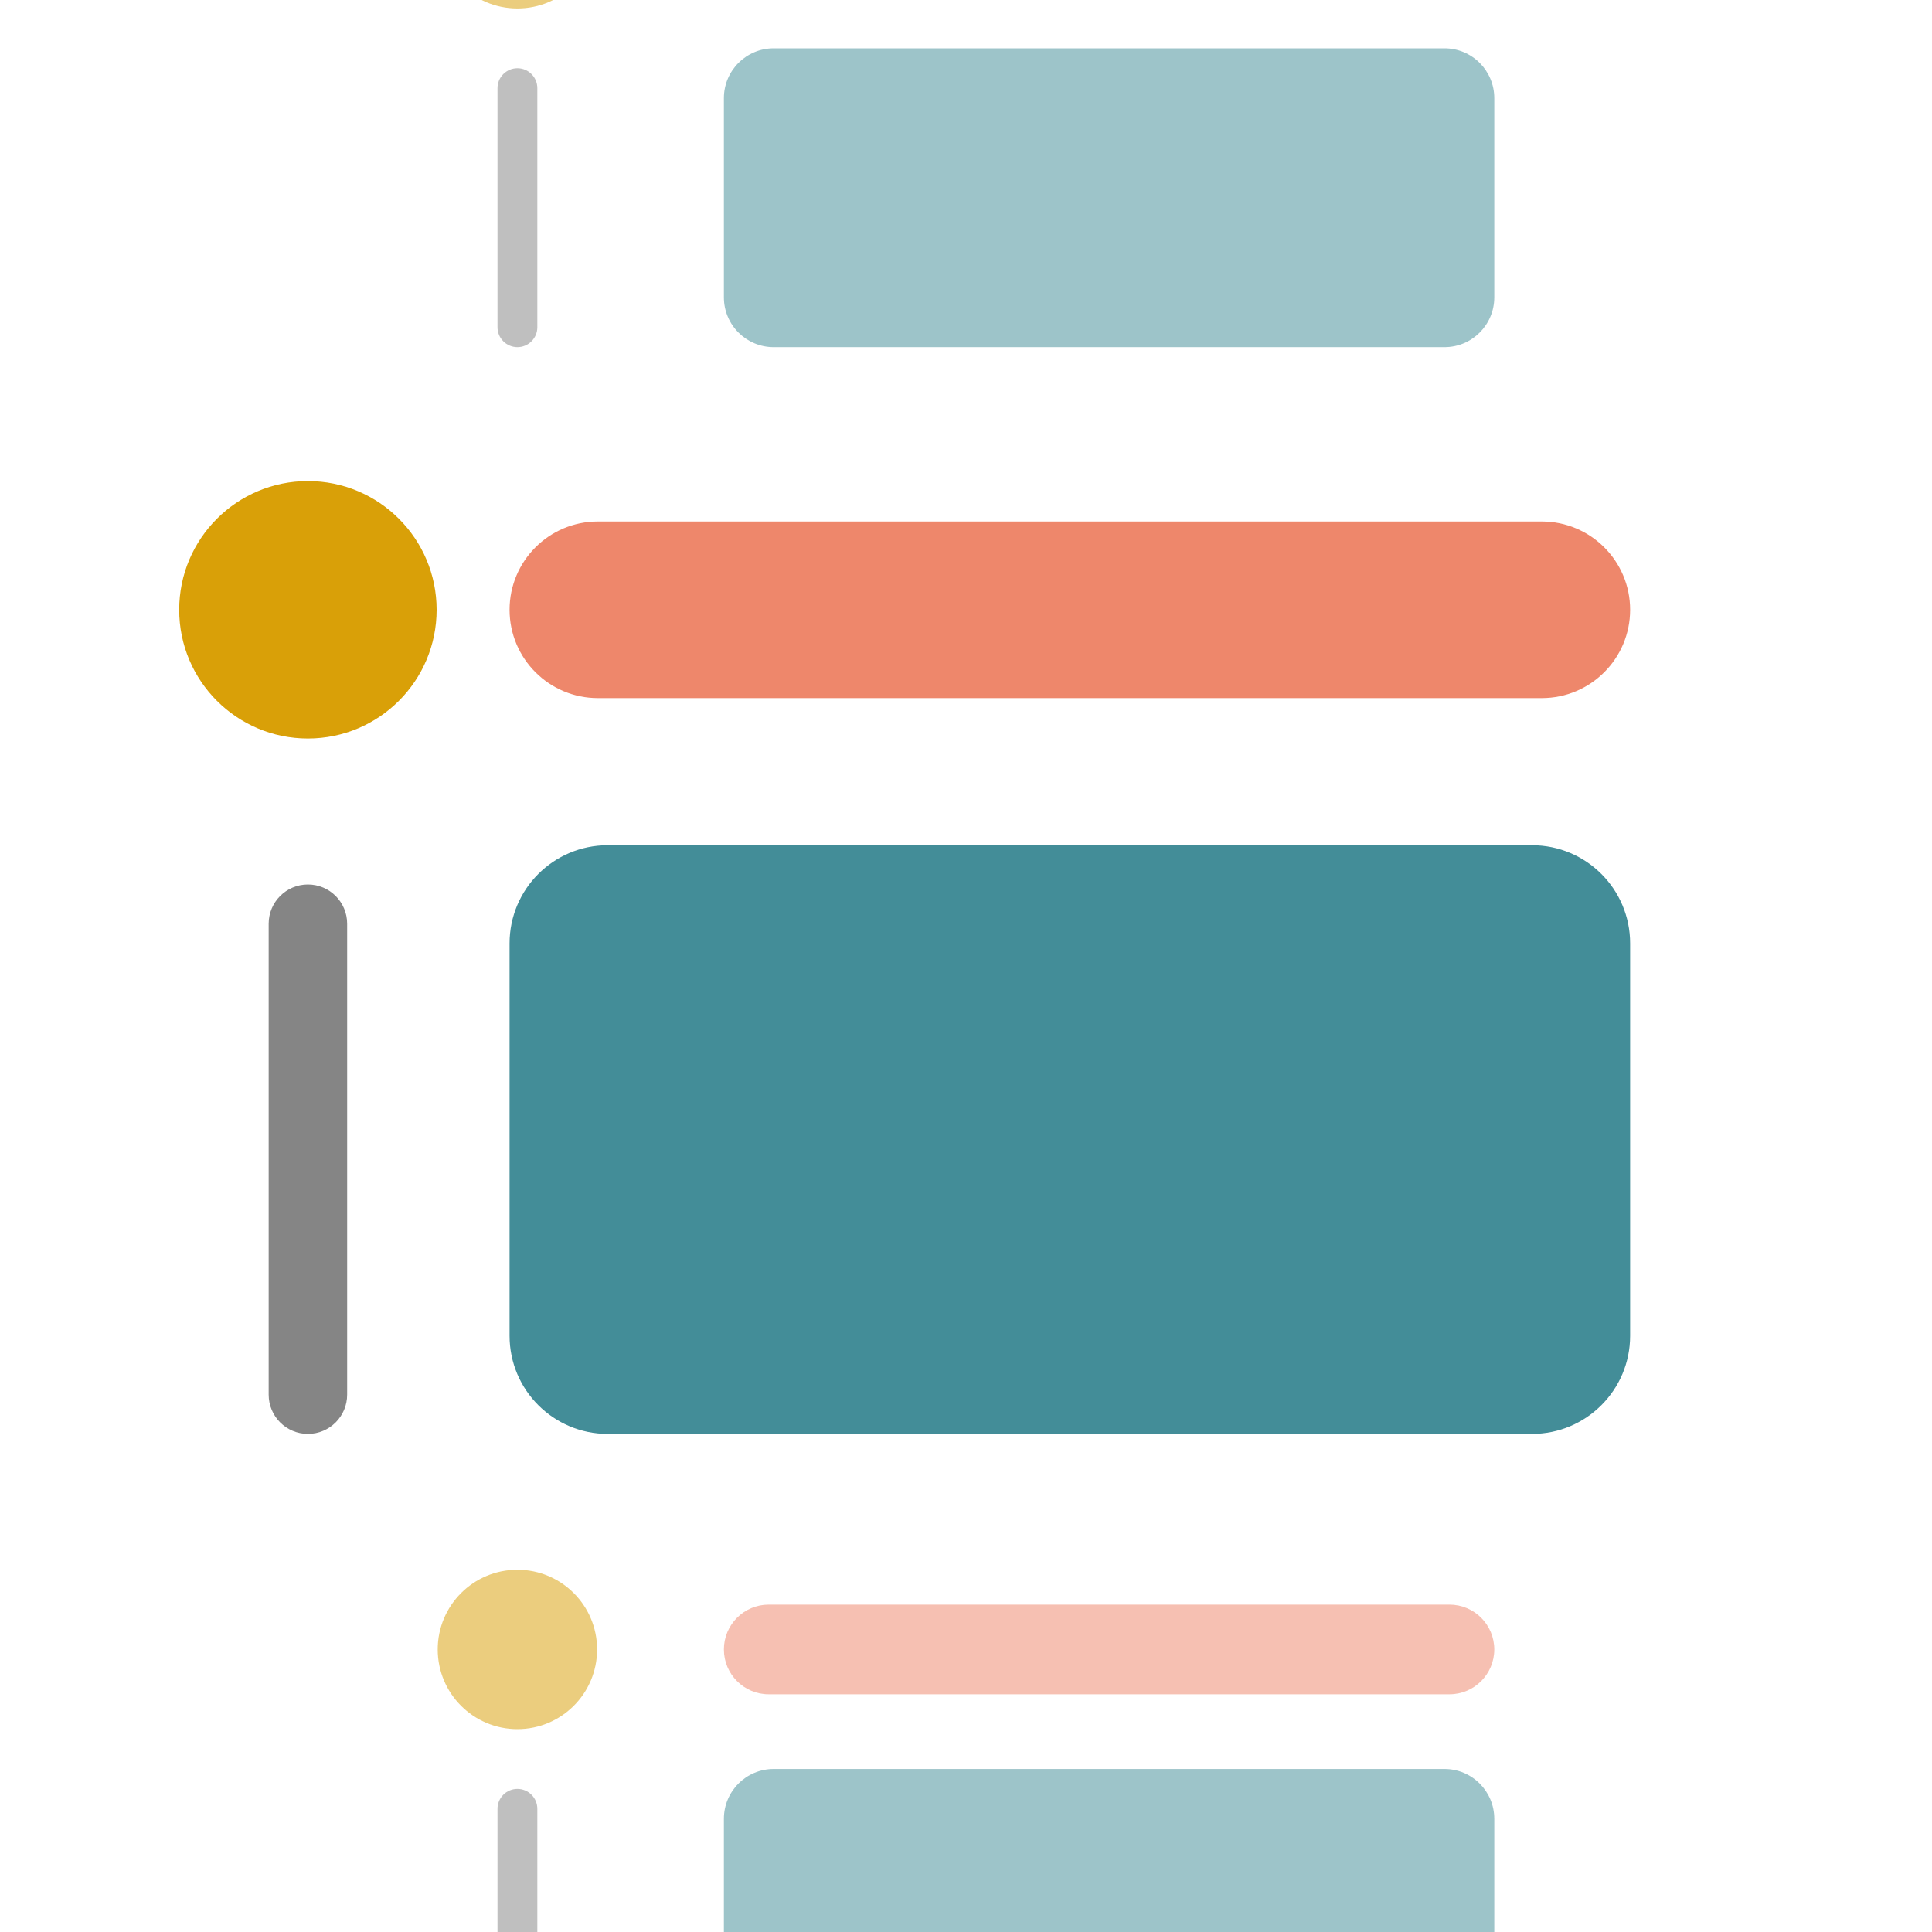
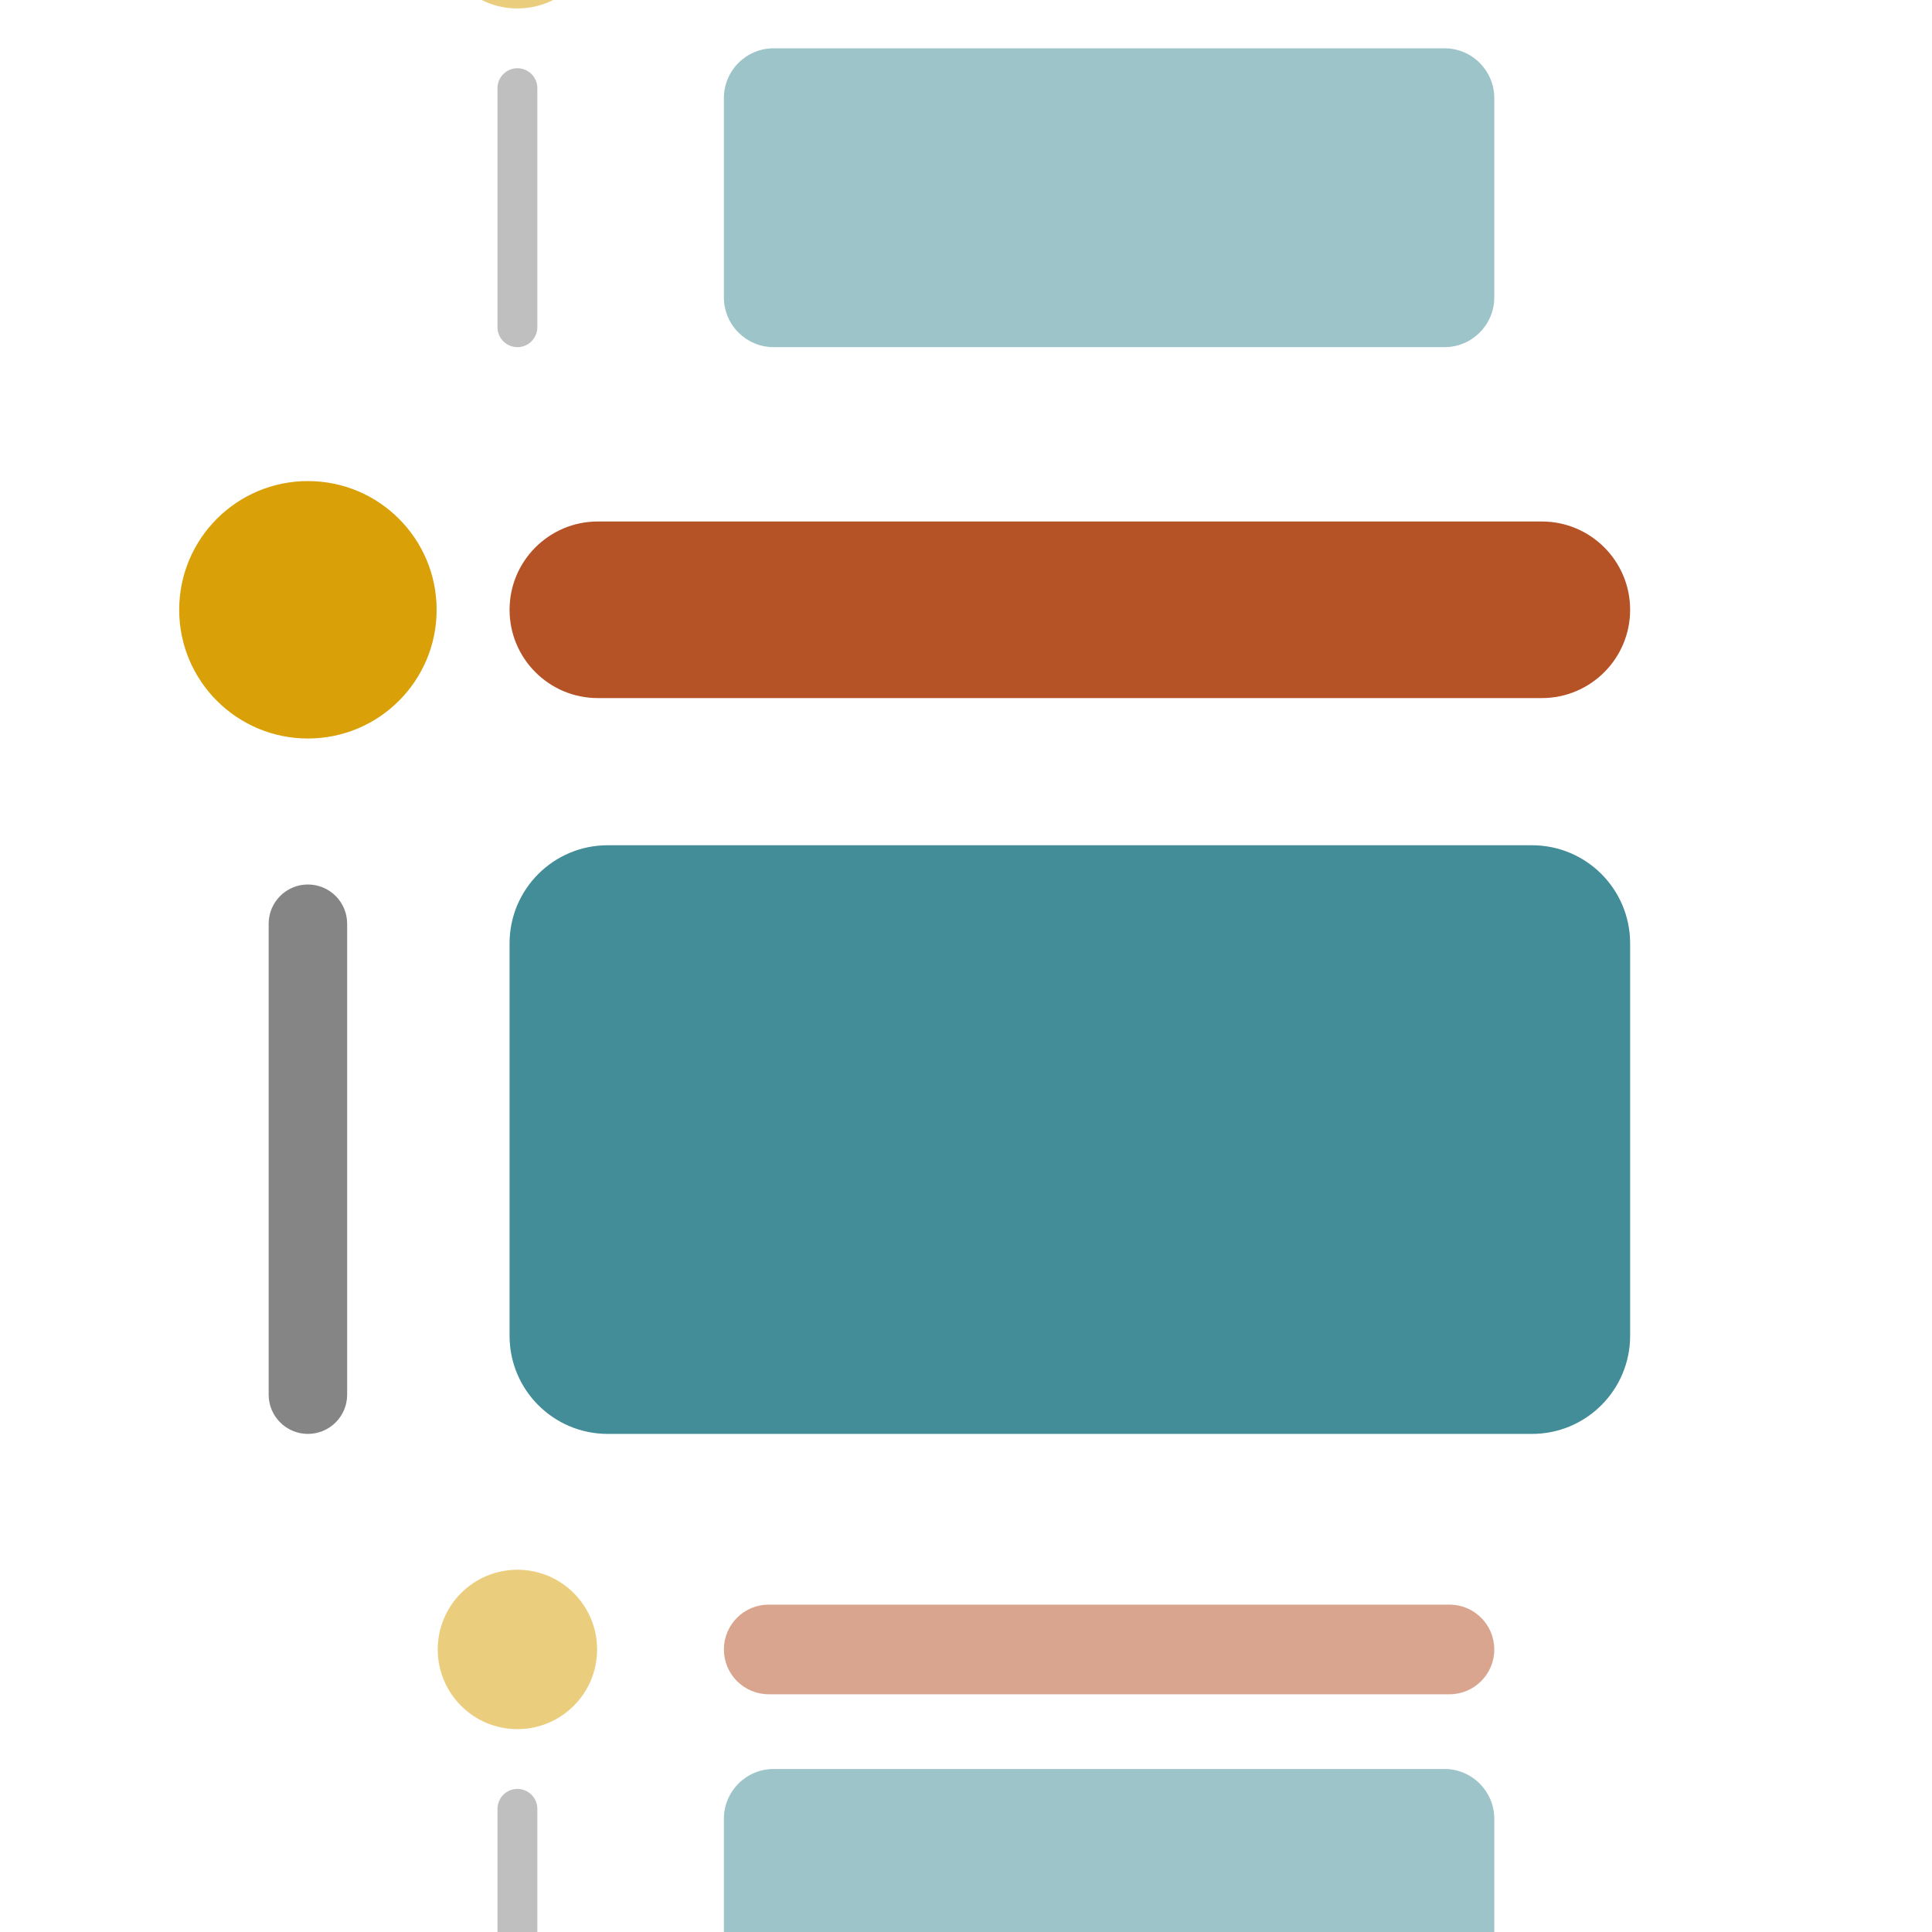
<svg xmlns="http://www.w3.org/2000/svg" viewBox="0 0 128 128">
  <g opacity="0.52">
    <circle cx="34.28" cy="-4.72" r="5.28" fill="#D9A008" />
    <rect x="47.96" y="3.2" width="51.04" height="19.8" rx="3.3" fill="#438D98" />
    <rect x="32.96" y="4.52" width="2.64" height="18.48" rx="1.32" fill="#858585" />
-     <rect x="47.96" y="-7.69" width="51.04" height="5.94" rx="2.97" fill="#EE876B" />
+     <rect x="47.96" y="-7.69" width="51.04" height="5.94" rx="2.97" fill="#B65326" />
  </g>
  <g opacity="1">
    <circle cx="20.4" cy="40.4" r="8.528" fill="#D9A008" />
    <rect x="33.76" y="56.0" width="74.24" height="39.0" rx="6.5" fill="#438D98" />
    <rect x="17.8" y="58.6" width="5.2" height="36.4" rx="2.6" fill="#858585" />
-     <rect x="33.76" y="34.55" width="74.24" height="11.7" rx="5.85" fill="#EE876B" />
+     <rect x="33.76" y="34.55" width="74.24" height="11.7" rx="5.85" fill="#B65326" />
  </g>
  <g opacity="0.52">
    <circle cx="34.28" cy="109.28" r="5.28" fill="#D9A008" />
    <rect x="47.96" y="117.2" width="51.04" height="19.8" rx="3.3" fill="#438D98" />
    <rect x="32.96" y="118.52" width="2.64" height="18.48" rx="1.32" fill="#858585" />
-     <rect x="47.96" y="106.31" width="51.04" height="5.94" rx="2.97" fill="#EE876B" />
+     <rect x="47.96" y="106.31" width="51.04" height="5.94" rx="2.97" fill="#B65326" />
  </g>
</svg>
